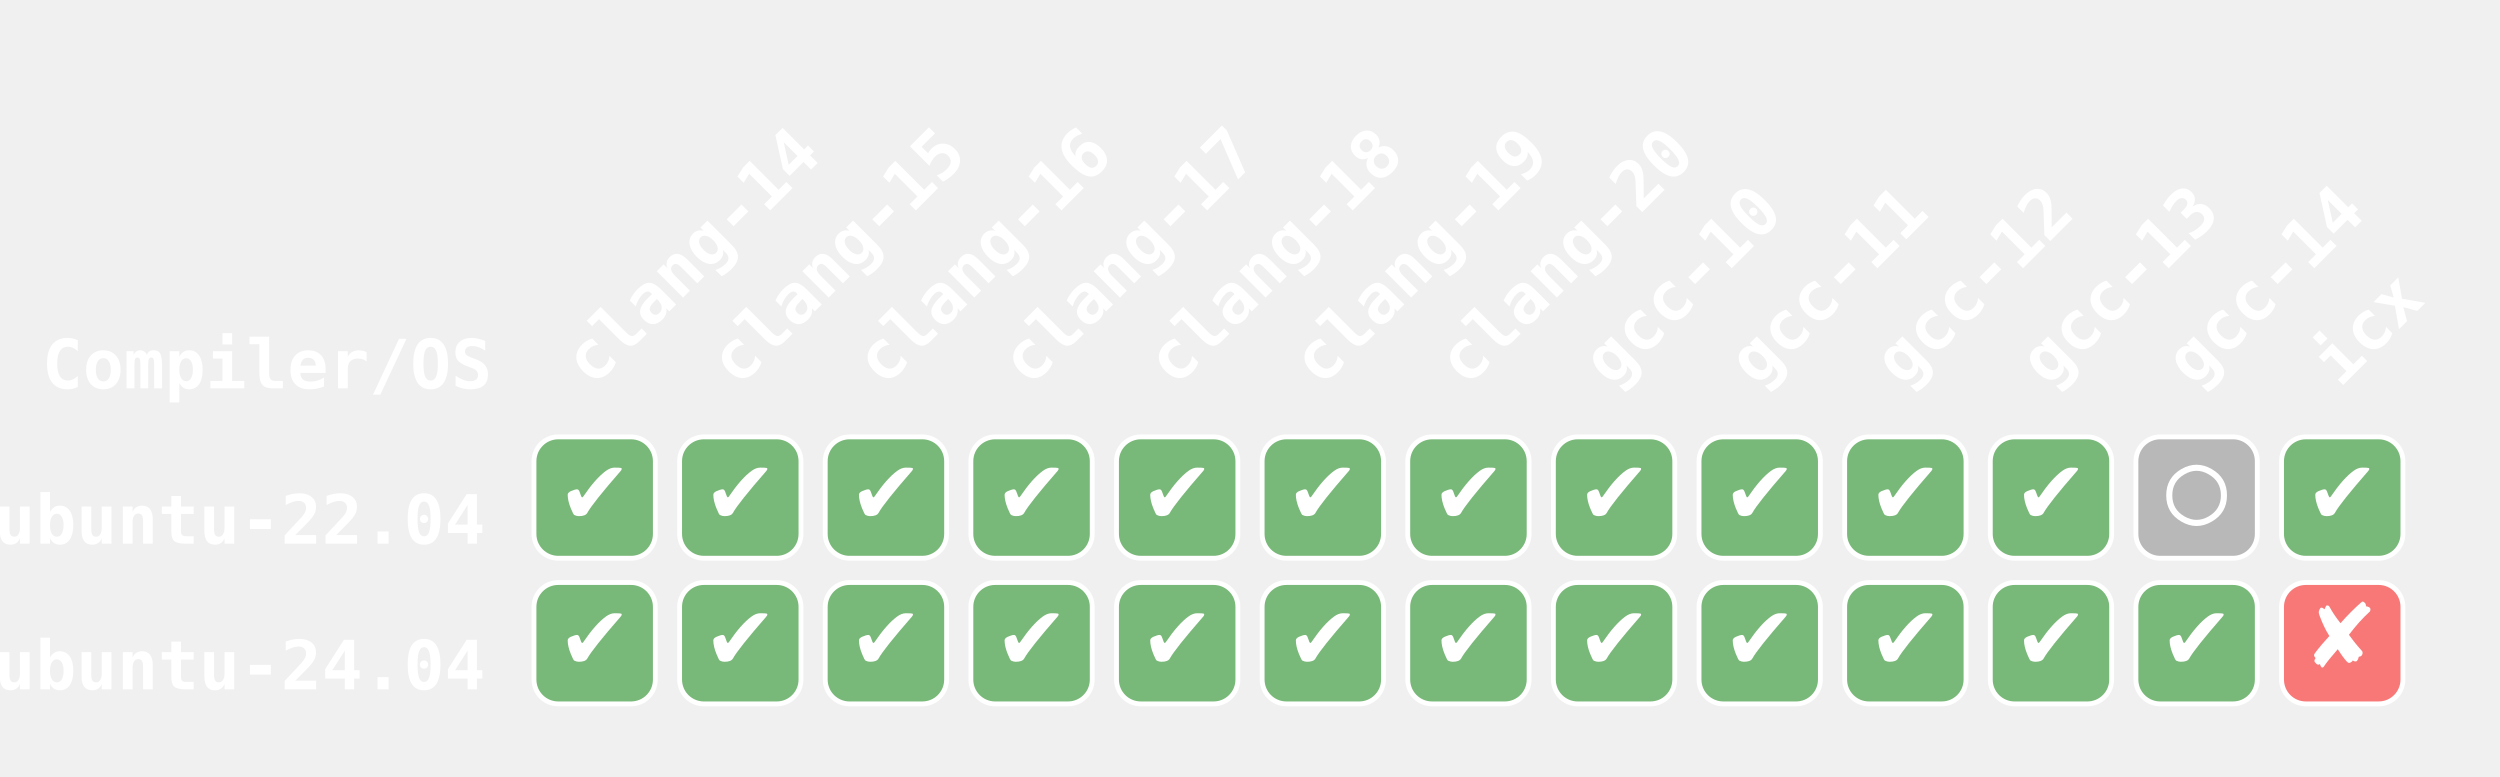
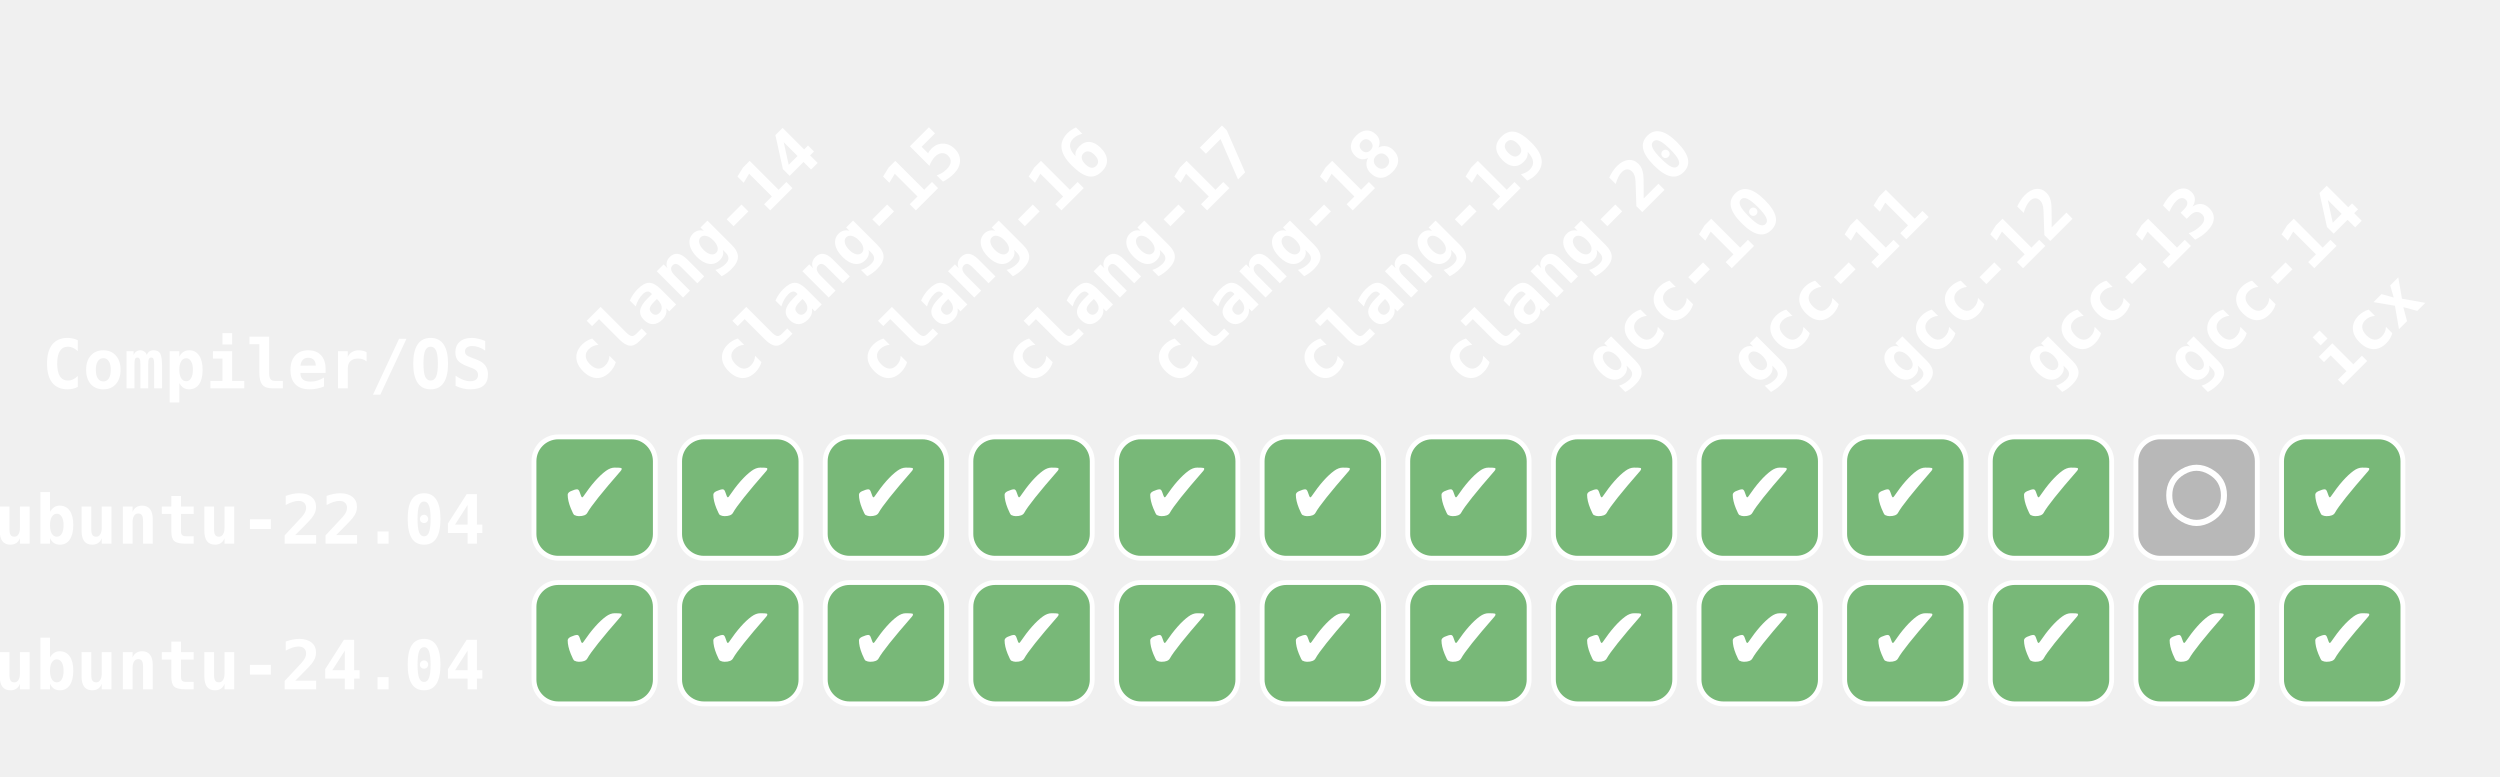
<svg xmlns="http://www.w3.org/2000/svg" width="515" height="160" font-family="monospace">
  <rect x="0" y="0" width="100%" height="100%" fill="none" />
  <text x="55.0" y="80" font-size="14" text-anchor="middle" font-weight="700" fill="white">Compiler/OS</text>
  <text x="122" y="80" transform="rotate(-45,122,80)" font-size="14" font-weight="700" fill="white">clang-14</text>
  <text x="152" y="80" transform="rotate(-45,152,80)" font-size="14" font-weight="700" fill="white">clang-15</text>
  <text x="182" y="80" transform="rotate(-45,182,80)" font-size="14" font-weight="700" fill="white">clang-16</text>
  <text x="212" y="80" transform="rotate(-45,212,80)" font-size="14" font-weight="700" fill="white">clang-17</text>
  <text x="242" y="80" transform="rotate(-45,242,80)" font-size="14" font-weight="700" fill="white">clang-18</text>
  <text x="272" y="80" transform="rotate(-45,272,80)" font-size="14" font-weight="700" fill="white">clang-19</text>
  <text x="302" y="80" transform="rotate(-45,302,80)" font-size="14" font-weight="700" fill="white">clang-20</text>
  <text x="332" y="80" transform="rotate(-45,332,80)" font-size="14" font-weight="700" fill="white">gcc-10</text>
  <text x="362" y="80" transform="rotate(-45,362,80)" font-size="14" font-weight="700" fill="white">gcc-11</text>
  <text x="392" y="80" transform="rotate(-45,392,80)" font-size="14" font-weight="700" fill="white">gcc-12</text>
  <text x="422" y="80" transform="rotate(-45,422,80)" font-size="14" font-weight="700" fill="white">gcc-13</text>
  <text x="452" y="80" transform="rotate(-45,452,80)" font-size="14" font-weight="700" fill="white">gcc-14</text>
  <text x="482" y="80" transform="rotate(-45,482,80)" font-size="14" font-weight="700" fill="white">icx</text>
  <text x="100" y="112" font-size="14" text-anchor="end" font-weight="700" fill="white">ubuntu-22.04</text>
  <text x="100" y="142" font-size="14" text-anchor="end" font-weight="700" fill="white">ubuntu-24.04</text>
  <rect x="110" y="90" width="25" height="25" rx="5" ry="5" fill="green" fill-opacity="0.5" stroke="white" />
  <text x="122.5" y="107.5" text-anchor="middle" font-size="21" fill="white">✔</text>
  <rect x="140" y="90" width="25" height="25" rx="5" ry="5" fill="green" fill-opacity="0.5" stroke="white" />
  <text x="152.5" y="107.5" text-anchor="middle" font-size="21" fill="white">✔</text>
  <rect x="170" y="90" width="25" height="25" rx="5" ry="5" fill="green" fill-opacity="0.5" stroke="white" />
  <text x="182.5" y="107.5" text-anchor="middle" font-size="21" fill="white">✔</text>
  <rect x="200" y="90" width="25" height="25" rx="5" ry="5" fill="green" fill-opacity="0.5" stroke="white" />
  <text x="212.5" y="107.5" text-anchor="middle" font-size="21" fill="white">✔</text>
  <rect x="230" y="90" width="25" height="25" rx="5" ry="5" fill="green" fill-opacity="0.5" stroke="white" />
  <text x="242.5" y="107.5" text-anchor="middle" font-size="21" fill="white">✔</text>
  <rect x="260" y="90" width="25" height="25" rx="5" ry="5" fill="green" fill-opacity="0.5" stroke="white" />
  <text x="272.5" y="107.5" text-anchor="middle" font-size="21" fill="white">✔</text>
  <rect x="290" y="90" width="25" height="25" rx="5" ry="5" fill="green" fill-opacity="0.5" stroke="white" />
  <text x="302.5" y="107.5" text-anchor="middle" font-size="21" fill="white">✔</text>
  <rect x="320" y="90" width="25" height="25" rx="5" ry="5" fill="green" fill-opacity="0.5" stroke="white" />
  <text x="332.5" y="107.5" text-anchor="middle" font-size="21" fill="white">✔</text>
  <rect x="350" y="90" width="25" height="25" rx="5" ry="5" fill="green" fill-opacity="0.5" stroke="white" />
  <text x="362.5" y="107.5" text-anchor="middle" font-size="21" fill="white">✔</text>
  <rect x="380" y="90" width="25" height="25" rx="5" ry="5" fill="green" fill-opacity="0.5" stroke="white" />
  <text x="392.5" y="107.5" text-anchor="middle" font-size="21" fill="white">✔</text>
  <rect x="410" y="90" width="25" height="25" rx="5" ry="5" fill="green" fill-opacity="0.5" stroke="white" />
  <text x="422.5" y="107.5" text-anchor="middle" font-size="21" fill="white">✔</text>
  <rect x="440" y="90" width="25" height="25" rx="5" ry="5" fill="gray" fill-opacity="0.5" stroke="white" />
  <text x="452.5" y="107.5" text-anchor="middle" font-size="21" fill="white">○</text>
  <rect x="470" y="90" width="25" height="25" rx="5" ry="5" fill="green" fill-opacity="0.5" stroke="white" />
  <text x="482.5" y="107.5" text-anchor="middle" font-size="21" fill="white">✔</text>
  <rect x="110" y="120" width="25" height="25" rx="5" ry="5" fill="green" fill-opacity="0.5" stroke="white" />
  <text x="122.5" y="137.5" text-anchor="middle" font-size="21" fill="white">✔</text>
  <rect x="140" y="120" width="25" height="25" rx="5" ry="5" fill="green" fill-opacity="0.5" stroke="white" />
  <text x="152.5" y="137.5" text-anchor="middle" font-size="21" fill="white">✔</text>
  <rect x="170" y="120" width="25" height="25" rx="5" ry="5" fill="green" fill-opacity="0.5" stroke="white" />
  <text x="182.5" y="137.5" text-anchor="middle" font-size="21" fill="white">✔</text>
  <rect x="200" y="120" width="25" height="25" rx="5" ry="5" fill="green" fill-opacity="0.5" stroke="white" />
  <text x="212.5" y="137.5" text-anchor="middle" font-size="21" fill="white">✔</text>
  <rect x="230" y="120" width="25" height="25" rx="5" ry="5" fill="green" fill-opacity="0.5" stroke="white" />
  <text x="242.5" y="137.5" text-anchor="middle" font-size="21" fill="white">✔</text>
  <rect x="260" y="120" width="25" height="25" rx="5" ry="5" fill="green" fill-opacity="0.5" stroke="white" />
  <text x="272.5" y="137.5" text-anchor="middle" font-size="21" fill="white">✔</text>
  <rect x="290" y="120" width="25" height="25" rx="5" ry="5" fill="green" fill-opacity="0.5" stroke="white" />
  <text x="302.5" y="137.5" text-anchor="middle" font-size="21" fill="white">✔</text>
  <rect x="320" y="120" width="25" height="25" rx="5" ry="5" fill="green" fill-opacity="0.5" stroke="white" />
  <text x="332.5" y="137.5" text-anchor="middle" font-size="21" fill="white">✔</text>
  <rect x="350" y="120" width="25" height="25" rx="5" ry="5" fill="green" fill-opacity="0.5" stroke="white" />
  <text x="362.5" y="137.5" text-anchor="middle" font-size="21" fill="white">✔</text>
  <rect x="380" y="120" width="25" height="25" rx="5" ry="5" fill="green" fill-opacity="0.5" stroke="white" />
  <text x="392.5" y="137.5" text-anchor="middle" font-size="21" fill="white">✔</text>
  <rect x="410" y="120" width="25" height="25" rx="5" ry="5" fill="green" fill-opacity="0.5" stroke="white" />
  <text x="422.5" y="137.5" text-anchor="middle" font-size="21" fill="white">✔</text>
  <rect x="440" y="120" width="25" height="25" rx="5" ry="5" fill="green" fill-opacity="0.5" stroke="white" />
  <text x="452.5" y="137.5" text-anchor="middle" font-size="21" fill="white">✔</text>
-   <rect x="470" y="120" width="25" height="25" rx="5" ry="5" fill="red" fill-opacity="0.5" stroke="white" />
-   <text x="482.5" y="137.5" text-anchor="middle" font-size="21" fill="white">✘</text>
+   <rect x="470" y="120" width="25" height="25" rx="5" ry="5" fill="green" fill-opacity="0.5" stroke="white" />
+   <text x="482.5" y="137.5" text-anchor="middle" font-size="21" fill="white">✔</text>
</svg>
